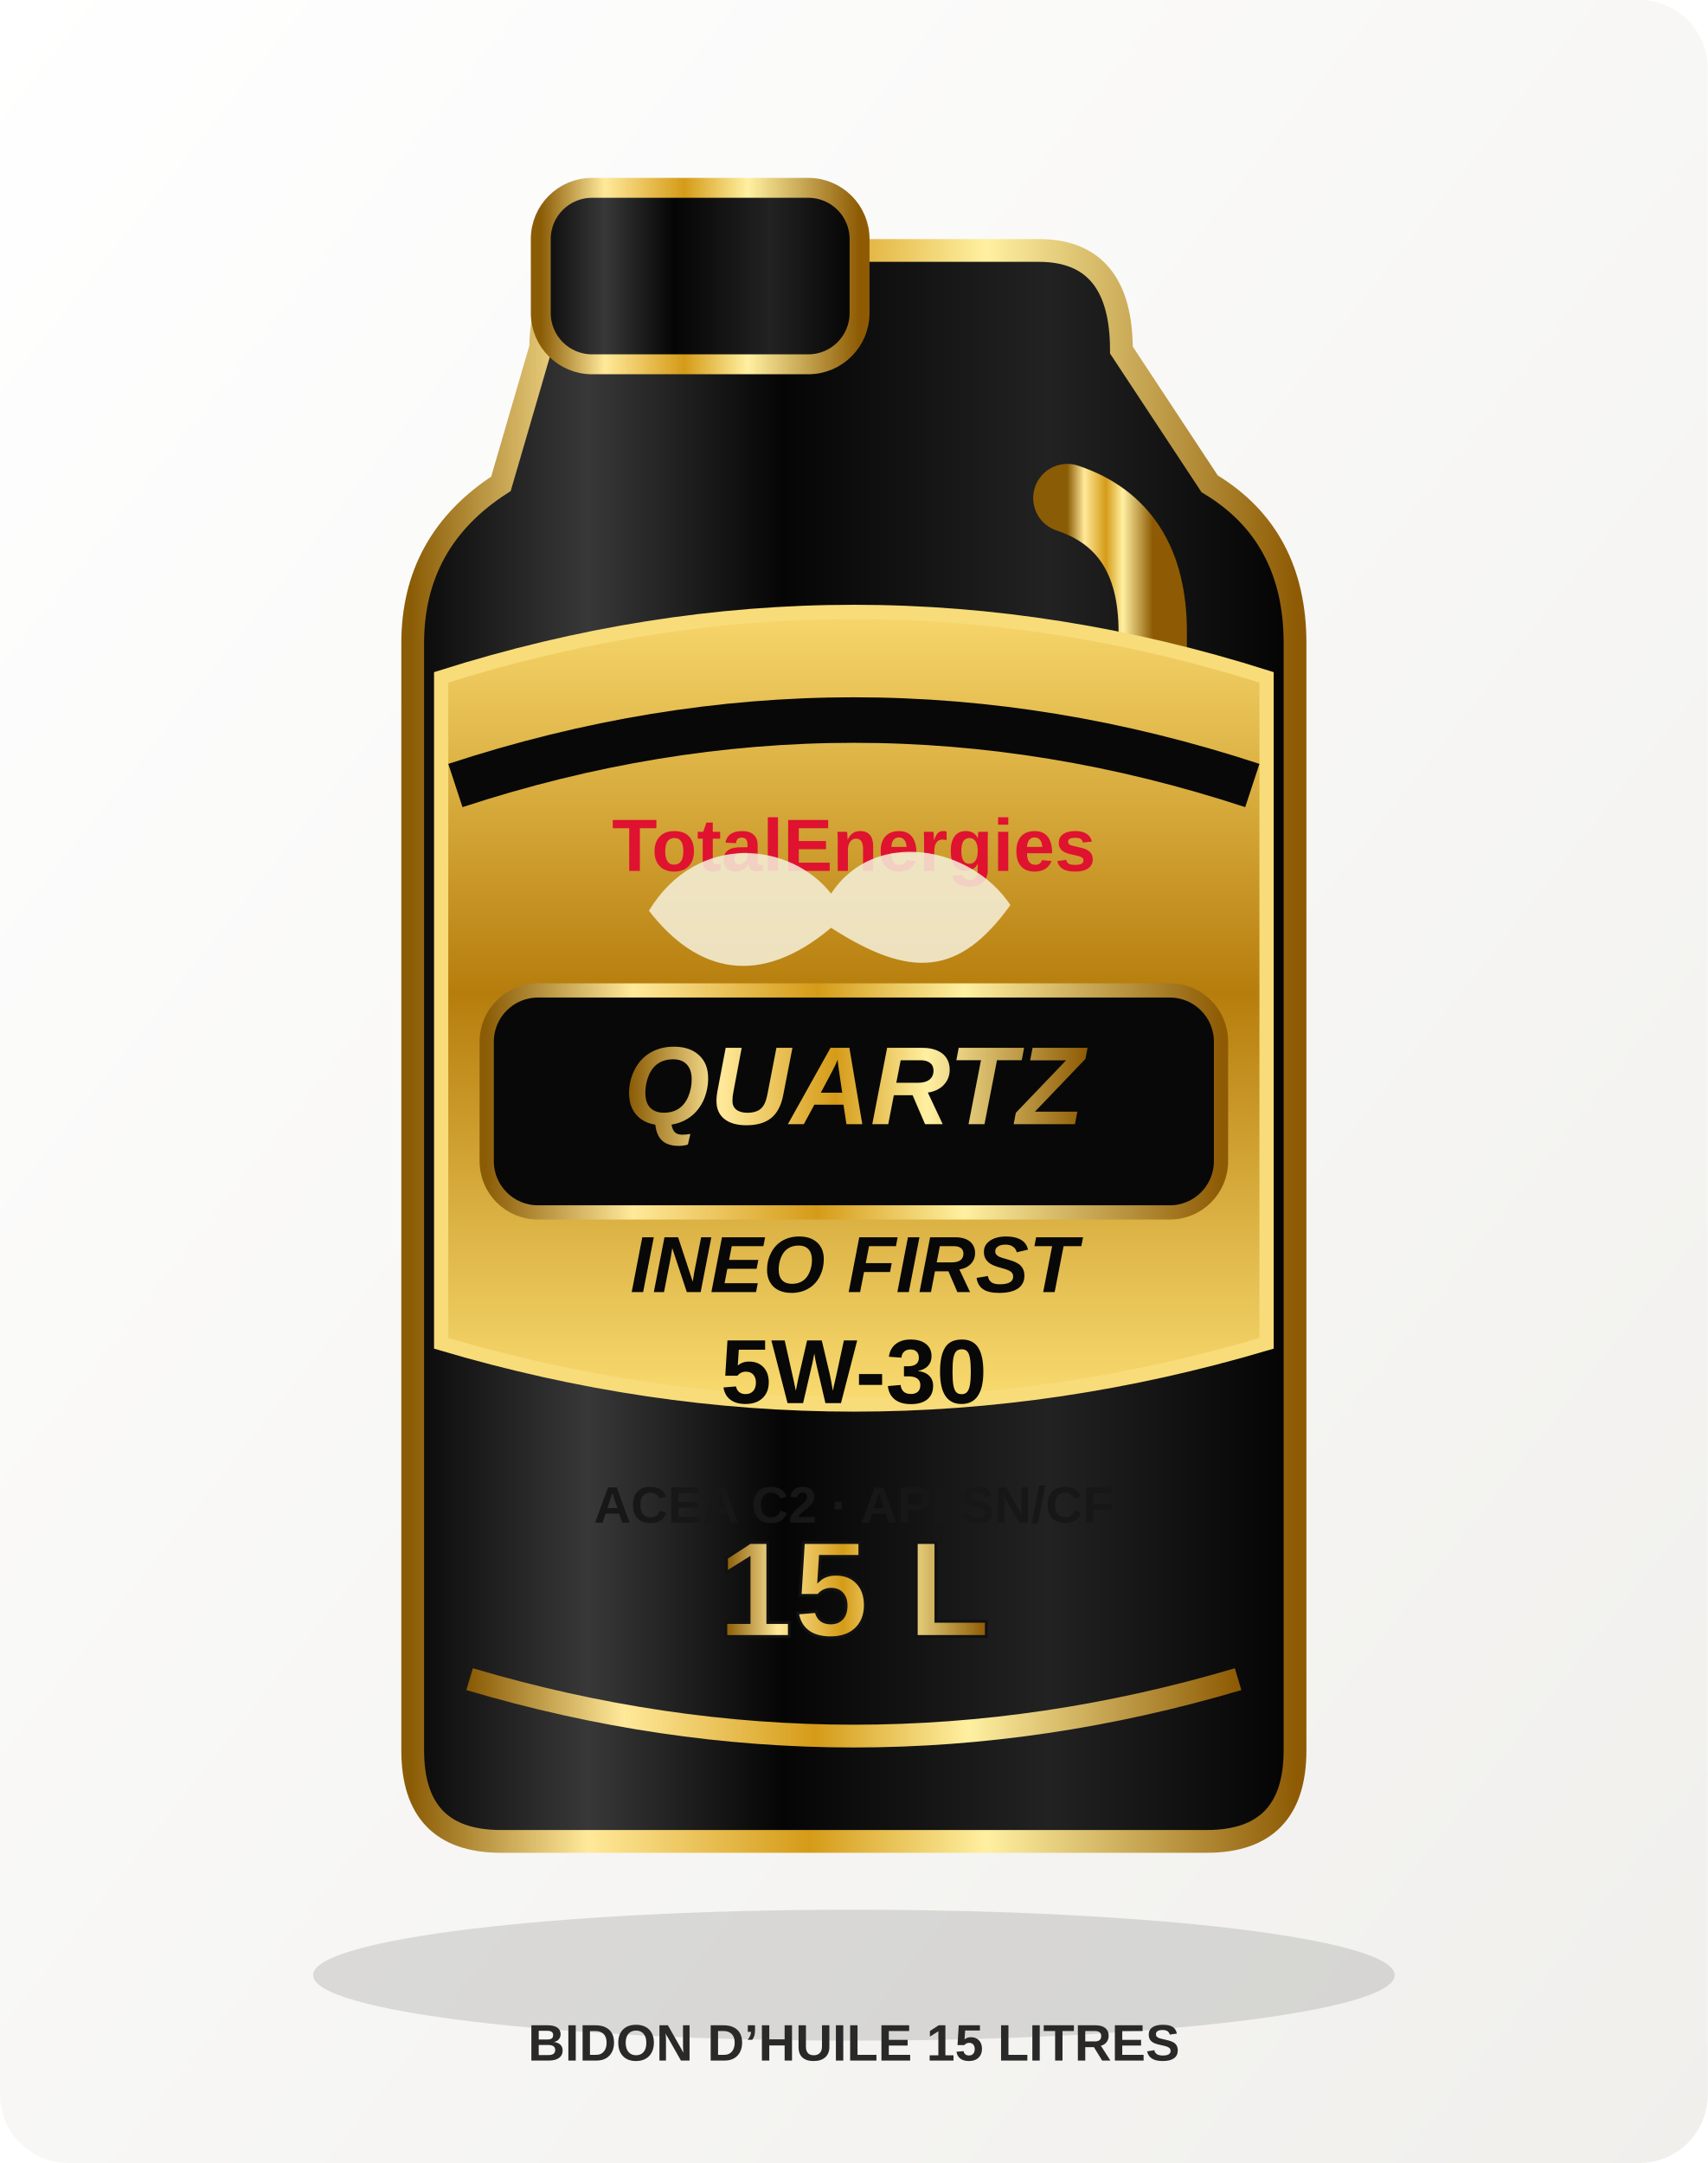
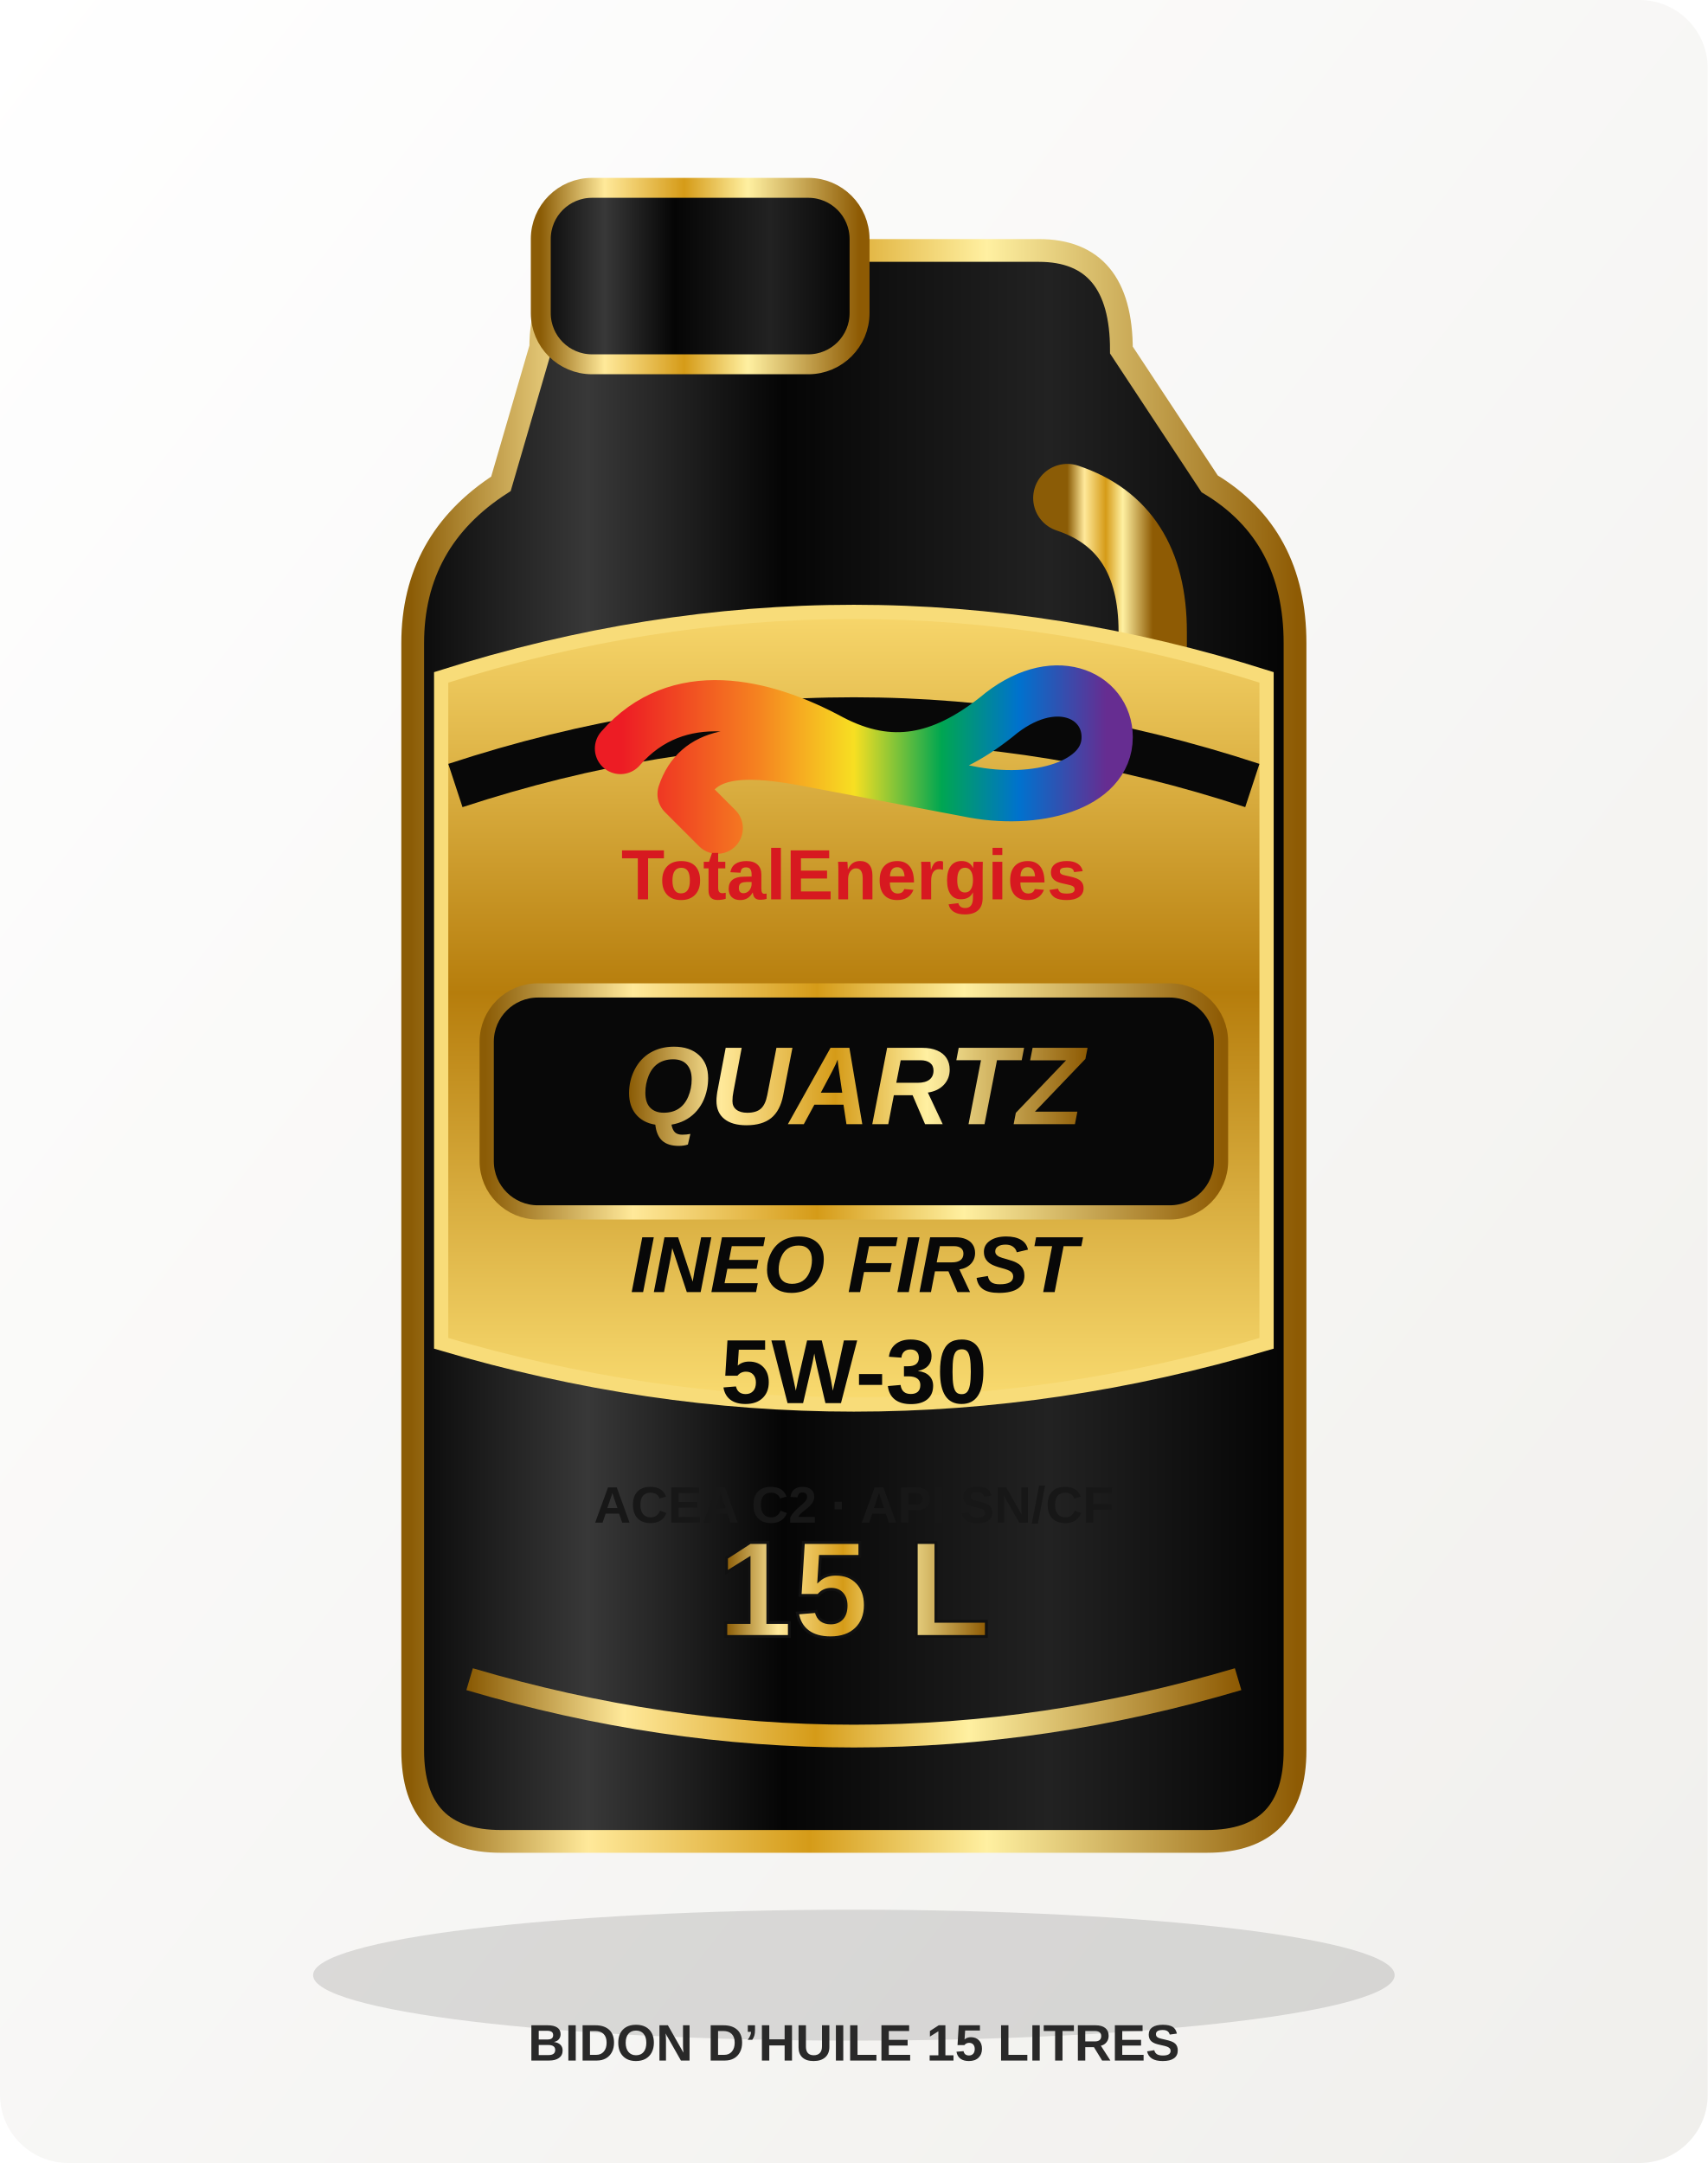
<svg xmlns="http://www.w3.org/2000/svg" viewBox="0 0 600 760" role="img" aria-label="Bidon d’huile 15 litres">
  <defs>
    <linearGradient id="bg" x1="0" y1="0" x2="1" y2="1">
      <stop stop-color="#fff" />
      <stop offset="1" stop-color="#f0efec" />
    </linearGradient>
    <linearGradient id="black" x1="0" y1="0" x2="1" y2="0">
      <stop stop-color="#090909" />
      <stop offset=".2" stop-color="#383838" />
      <stop offset=".42" stop-color="#050505" />
      <stop offset=".72" stop-color="#222" />
      <stop offset="1" stop-color="#030303" />
    </linearGradient>
    <linearGradient id="gold" x1="0" y1="0" x2="1" y2="0">
      <stop stop-color="#8b5c06" />
      <stop offset=".2" stop-color="#ffe99a" />
      <stop offset=".45" stop-color="#d59b18" />
      <stop offset=".65" stop-color="#fff0a1" />
      <stop offset="1" stop-color="#8e5b04" />
    </linearGradient>
    <linearGradient id="label" x1="0" y1="0" x2="0" y2="1">
      <stop stop-color="#f7d66b" />
      <stop offset=".48" stop-color="#b67d0c" />
      <stop offset="1" stop-color="#f9db70" />
    </linearGradient>
  </defs>
  <rect width="600" height="760" rx="24" fill="url(#bg)" />
  <ellipse cx="300" cy="694" rx="190" ry="23" fill="#000" opacity=".12" />
  <path d="M190 122 Q190 88 228 88 H365 Q394 88 394 123 L425 170 Q455 188 455 226 V615 Q455 647 424 647 H176 Q145 647 145 615 V226 Q145 190 176 170 Z" fill="url(#black)" stroke="url(#gold)" stroke-width="8" />
  <rect x="190" y="66" width="112" height="62" rx="18" fill="url(#black)" stroke="url(#gold)" stroke-width="7" />
  <path d="M375 175 Q405 185 405 222 V420 Q405 450 380 455" fill="none" stroke="url(#gold)" stroke-width="24" stroke-linecap="round" />
  <path d="M155 238 Q300 192 445 238 L445 472 Q300 515 155 472 Z" fill="url(#label)" stroke="#f8dc79" stroke-width="5" />
  <path d="M160 276 Q300 230 440 276" fill="none" stroke="#080808" stroke-width="16" />
-   <text x="300" y="306" font-family="Arial,sans-serif" font-size="26" font-weight="800" text-anchor="middle" fill="#df1230">TotalEnergies</text>
-   <path d="M228 320 C245 292 278 296 292 314 C307 291 341 297 355 318 C337 343 320 344 292 326 C267 347 245 342 228 320Z" fill="#f6f1dc" opacity=".85" />
+   <defs>
+     <linearGradient id="brandRainbow" x1="0" y1="0" x2="1" y2="0">
+       <stop stop-color="#ed1c24" />
+       <stop offset=".28" stop-color="#f58220" />
+       <stop offset=".48" stop-color="#f7df22" />
+       <stop offset=".66" stop-color="#00a651" />
+       <stop offset=".82" stop-color="#0072ce" />
+       <stop offset="1" stop-color="#662d91" />
+     </linearGradient>
+   </defs>
+   <path d="M218 263 C238 240 268 247 292 260 C313 271 331 267 350 252 C370 235 389 244 389 259 C389 276 364 283 340 278 L282 267 C260 263 245 264 240 279 L252 291" fill="none" stroke="url(#brandRainbow)" stroke-width="18" stroke-linecap="round" stroke-linejoin="round" />
+   <text x="300" y="316" font-family="Arial,sans-serif" font-size="25" font-weight="800" text-anchor="middle" fill="#d71920">TotalEnergies</text>
  <rect x="171" y="348" width="258" height="78" rx="18" fill="#080808" stroke="url(#gold)" stroke-width="5" />
  <text x="300" y="395" font-family="Arial,sans-serif" font-size="39" font-style="italic" font-weight="900" text-anchor="middle" fill="url(#gold)">QUARTZ</text>
  <text x="300" y="454" font-family="Arial,sans-serif" font-size="28" font-style="italic" font-weight="800" text-anchor="middle" fill="#080808">INEO FIRST</text>
  <text x="300" y="493" font-family="Arial,sans-serif" font-size="32" font-weight="900" text-anchor="middle" fill="#080808">5W-30</text>
  <text x="300" y="535" font-family="Arial,sans-serif" font-size="18" font-weight="700" text-anchor="middle" fill="#171717">ACEA C2 · API SN/CF</text>
  <text x="300" y="575" font-family="Arial,sans-serif" font-size="48" font-weight="900" text-anchor="middle" fill="url(#gold)" stroke="#111" stroke-width="1">15 L</text>
  <path d="M165 590 Q300 630 435 590" stroke="url(#gold)" stroke-width="8" fill="none" />
  <text x="300" y="724" font-family="Arial,sans-serif" font-size="18" font-weight="700" text-anchor="middle" fill="#292929">BIDON D’HUILE 15 LITRES</text>
</svg>
